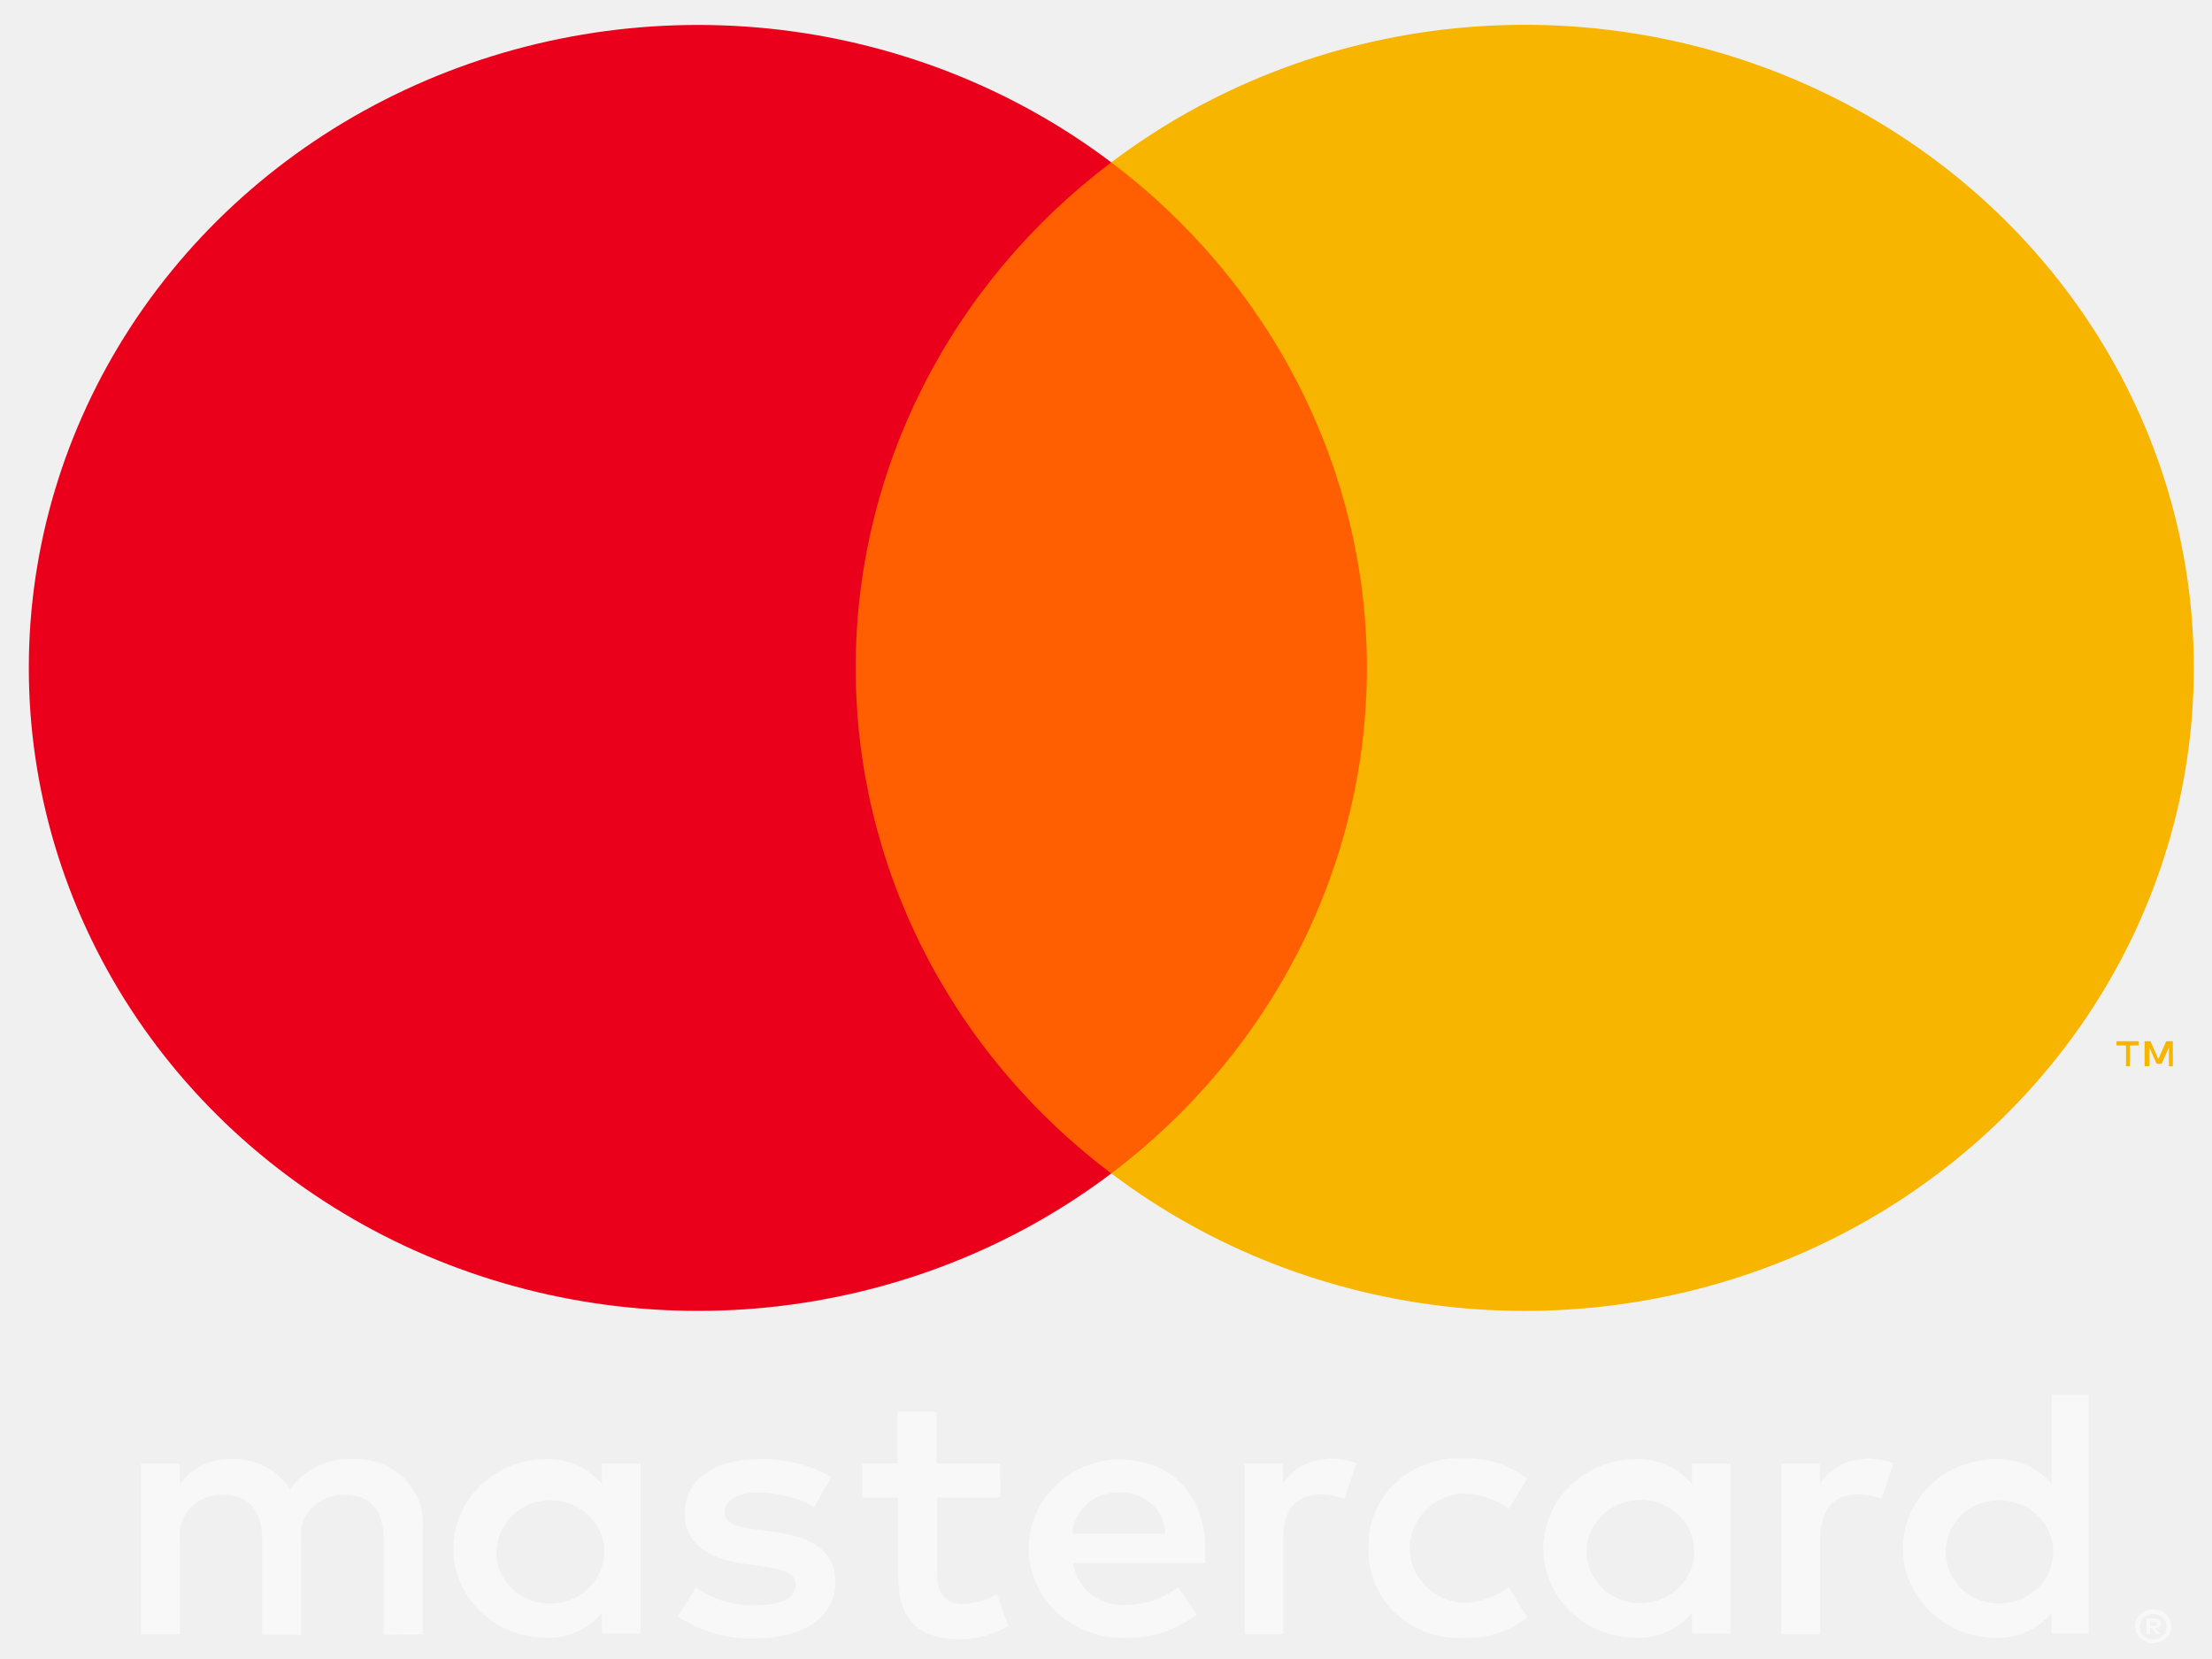
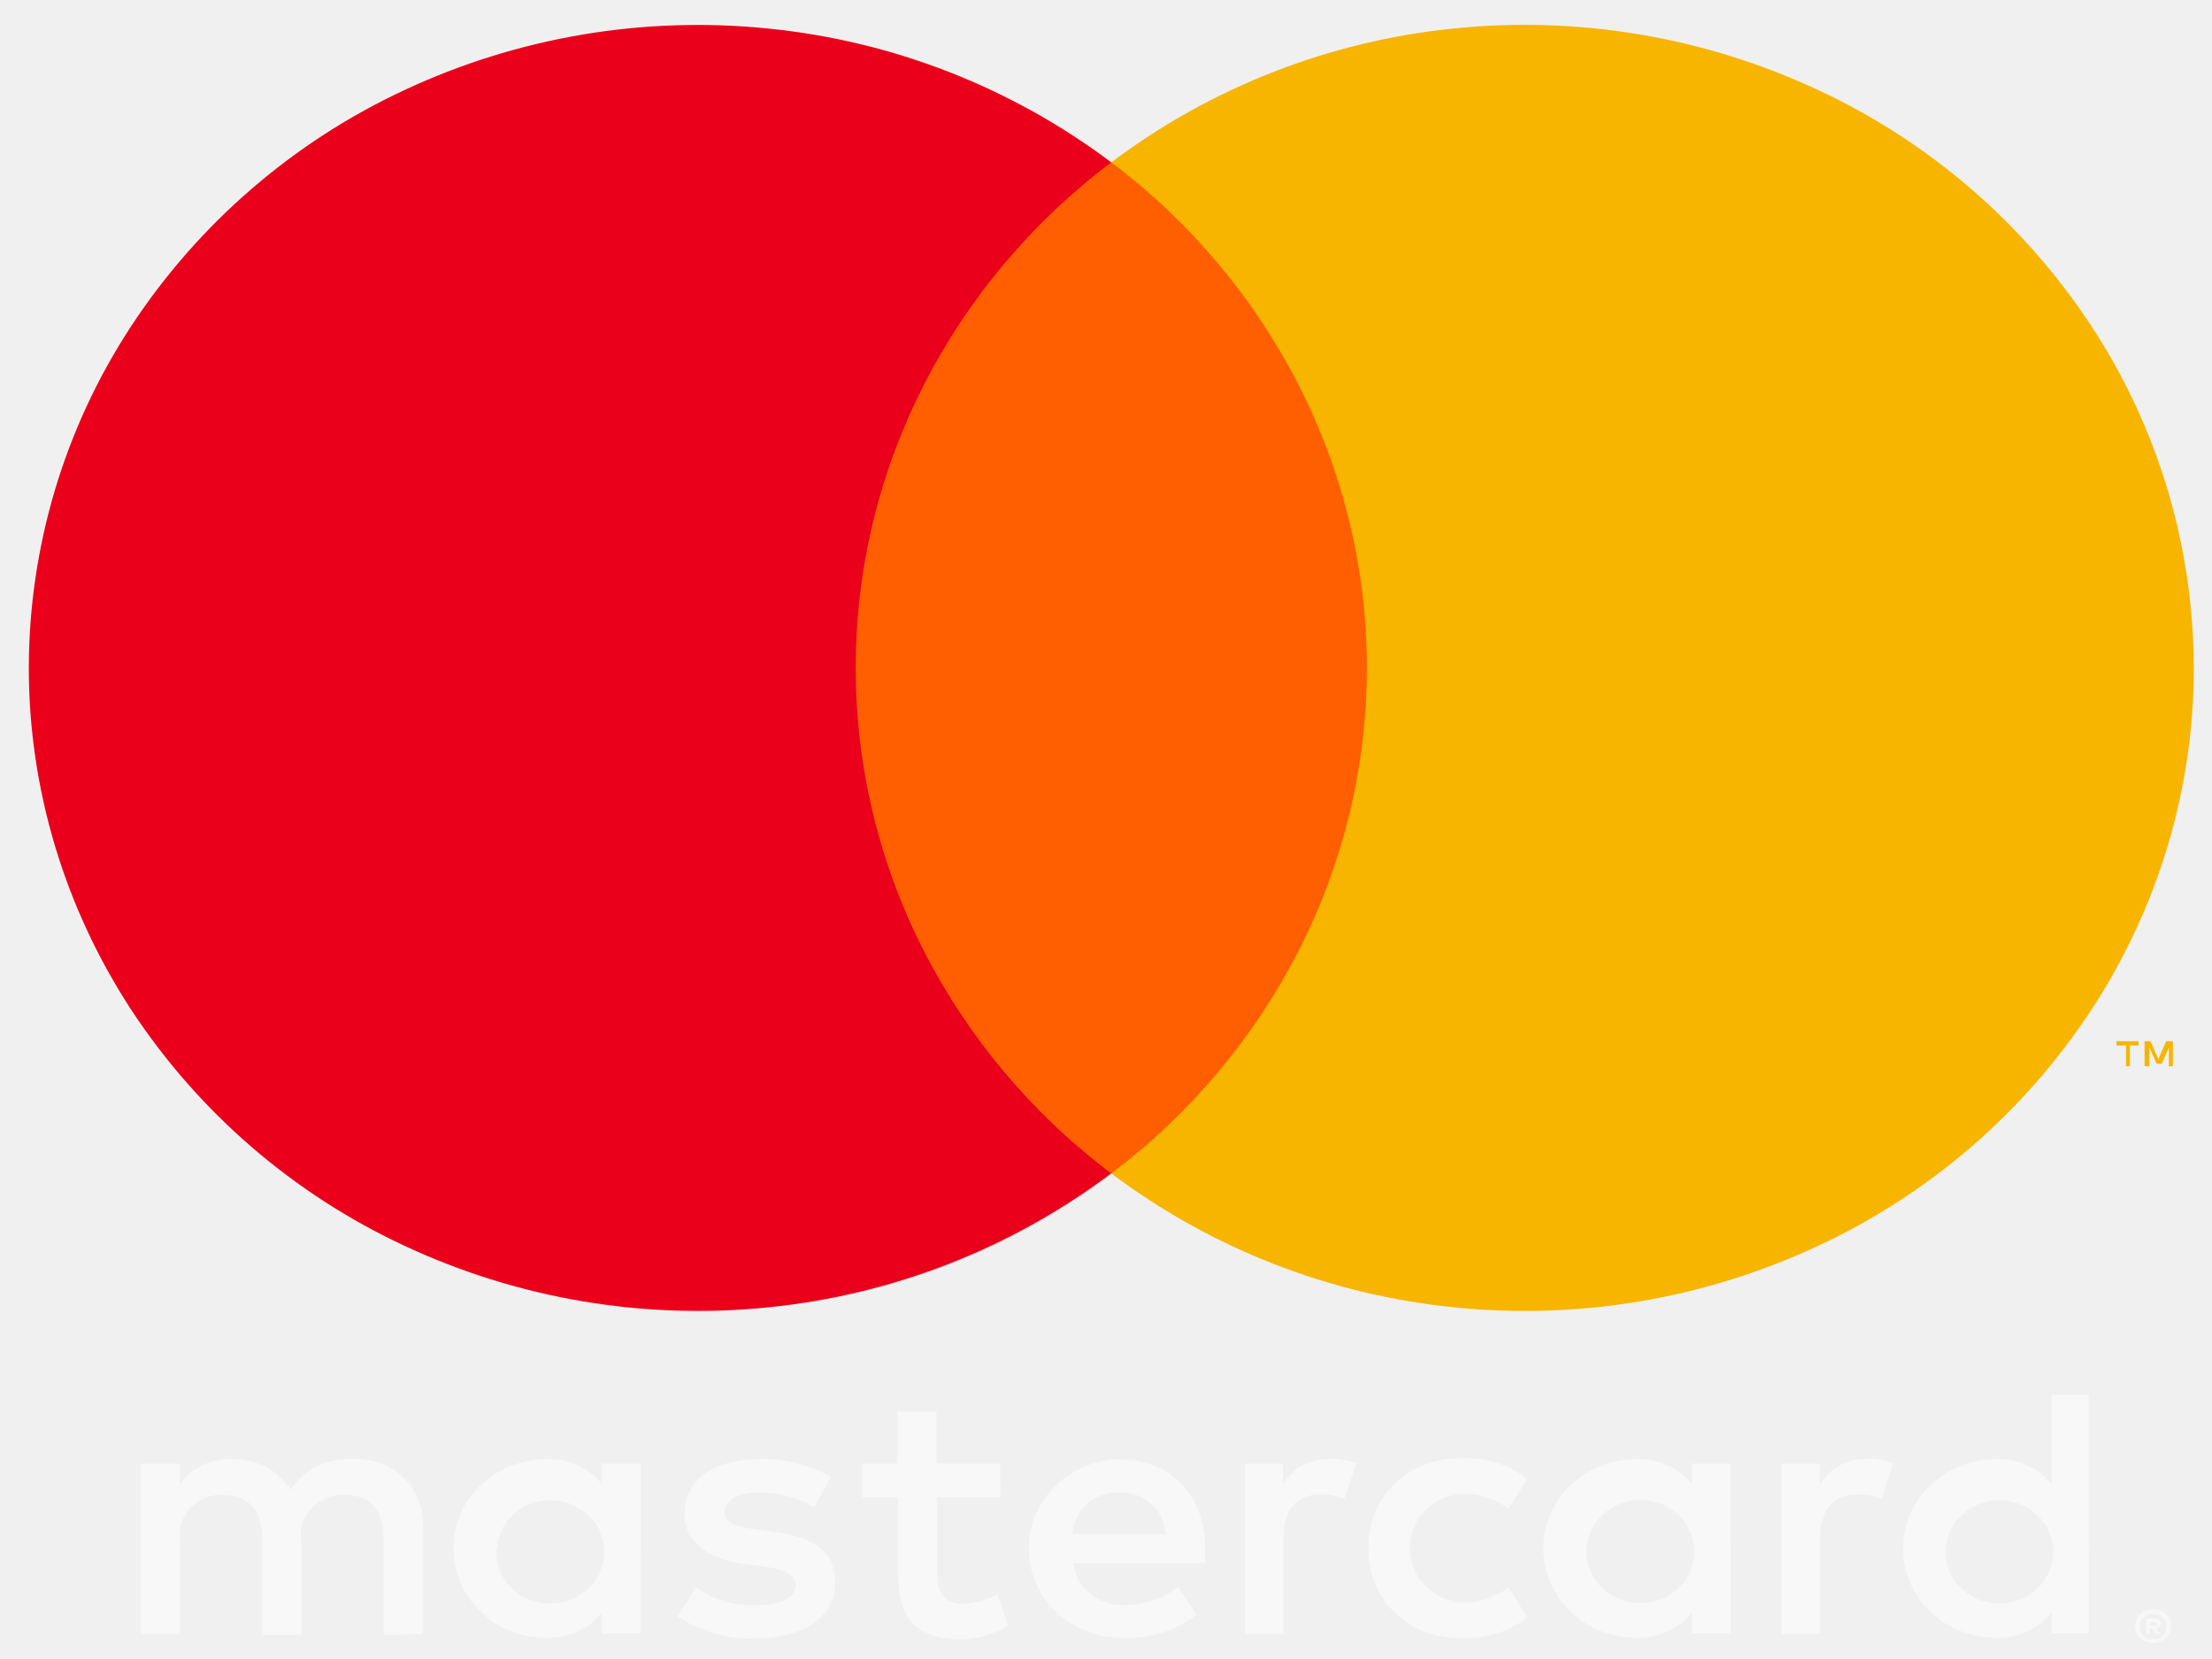
- <svg xmlns="http://www.w3.org/2000/svg" width="40" height="30" viewBox="0 0 40 30" fill="none">
-   <path d="M7.643 29.551V27.614C7.655 27.451 7.631 27.287 7.572 27.134C7.512 26.981 7.42 26.842 7.3 26.725C7.181 26.609 7.037 26.519 6.878 26.46C6.719 26.402 6.55 26.377 6.38 26.386C6.158 26.372 5.936 26.416 5.737 26.512C5.539 26.609 5.371 26.755 5.251 26.935C5.141 26.761 4.985 26.617 4.798 26.521C4.611 26.424 4.401 26.378 4.189 26.386C4.004 26.377 3.82 26.415 3.655 26.495C3.49 26.576 3.349 26.696 3.248 26.845V26.464H2.549V29.551H3.255V27.853C3.24 27.747 3.249 27.64 3.282 27.538C3.315 27.436 3.372 27.343 3.447 27.265C3.522 27.186 3.614 27.125 3.717 27.084C3.82 27.044 3.93 27.026 4.041 27.032C4.505 27.032 4.74 27.323 4.74 27.846V29.564H5.446V27.853C5.431 27.747 5.441 27.64 5.475 27.538C5.508 27.437 5.564 27.344 5.639 27.266C5.714 27.188 5.806 27.126 5.909 27.086C6.011 27.045 6.121 27.027 6.232 27.032C6.709 27.032 6.938 27.323 6.938 27.846V29.564L7.643 29.551ZM18.085 26.464H16.936V25.527H16.23V26.464H15.591V27.078H16.243V28.499C16.243 29.215 16.532 29.642 17.359 29.642C17.668 29.643 17.971 29.56 18.233 29.403L18.031 28.828C17.844 28.935 17.631 28.995 17.413 29.002C17.077 29.002 16.949 28.796 16.949 28.486V27.078H18.091L18.085 26.464ZM24.047 26.386C23.876 26.381 23.707 26.421 23.558 26.5C23.409 26.58 23.285 26.697 23.2 26.838V26.464H22.507V29.551H23.206V27.82C23.206 27.31 23.435 27.026 23.878 27.026C24.028 27.024 24.176 27.05 24.315 27.103L24.53 26.457C24.371 26.402 24.203 26.374 24.033 26.373L24.047 26.386ZM15.033 26.709C14.638 26.483 14.183 26.371 13.723 26.386C12.909 26.386 12.379 26.761 12.379 27.375C12.379 27.878 12.768 28.189 13.488 28.285L13.824 28.331C14.207 28.382 14.388 28.479 14.388 28.654C14.388 28.893 14.133 29.028 13.656 29.028C13.272 29.039 12.895 28.925 12.587 28.705L12.251 29.229C12.658 29.502 13.146 29.642 13.642 29.629C14.57 29.629 15.107 29.209 15.107 28.621C15.107 28.034 14.684 27.794 13.985 27.698L13.649 27.652C13.346 27.614 13.104 27.555 13.104 27.349C13.104 27.142 13.333 26.987 13.716 26.987C14.07 26.991 14.417 27.082 14.724 27.252L15.033 26.709ZM33.755 26.386C33.585 26.381 33.416 26.421 33.267 26.5C33.118 26.58 32.994 26.697 32.908 26.838V26.464H32.216V29.551H32.915V27.82C32.915 27.31 33.144 27.026 33.587 27.026C33.737 27.024 33.885 27.05 34.024 27.103L34.239 26.457C34.08 26.402 33.911 26.374 33.742 26.373L33.755 26.386ZM24.749 28.001C24.741 28.218 24.779 28.434 24.863 28.636C24.947 28.838 25.073 29.02 25.235 29.172C25.396 29.325 25.588 29.442 25.8 29.519C26.011 29.595 26.237 29.628 26.463 29.616C26.882 29.637 27.295 29.505 27.619 29.248L27.283 28.705C27.041 28.882 26.746 28.98 26.443 28.983C26.184 28.963 25.943 28.85 25.767 28.667C25.592 28.484 25.494 28.244 25.494 27.995C25.494 27.746 25.592 27.506 25.767 27.323C25.943 27.139 26.184 27.026 26.443 27.006C26.746 27.01 27.041 27.107 27.283 27.284L27.619 26.742C27.295 26.484 26.882 26.353 26.463 26.373C26.237 26.361 26.011 26.394 25.8 26.471C25.588 26.547 25.396 26.665 25.235 26.817C25.073 26.969 24.947 27.152 24.863 27.353C24.779 27.555 24.741 27.771 24.749 27.988V28.001ZM31.295 28.001V26.464H30.596V26.838C30.477 26.692 30.324 26.574 30.149 26.495C29.974 26.417 29.781 26.38 29.588 26.386C29.142 26.386 28.715 26.556 28.4 26.859C28.085 27.162 27.908 27.573 27.908 28.001C27.908 28.43 28.085 28.84 28.4 29.143C28.715 29.446 29.142 29.616 29.588 29.616C29.781 29.623 29.974 29.585 30.149 29.507C30.324 29.428 30.477 29.311 30.596 29.164V29.538H31.295V28.001ZM28.694 28.001C28.705 27.819 28.771 27.645 28.885 27.499C28.998 27.353 29.153 27.242 29.331 27.179C29.509 27.117 29.702 27.106 29.886 27.148C30.071 27.189 30.238 27.282 30.369 27.414C30.499 27.546 30.586 27.712 30.62 27.891C30.653 28.07 30.631 28.255 30.557 28.423C30.483 28.59 30.359 28.733 30.201 28.834C30.043 28.934 29.858 28.988 29.669 28.989C29.536 28.991 29.404 28.966 29.281 28.916C29.159 28.867 29.048 28.793 28.956 28.7C28.865 28.607 28.794 28.497 28.749 28.377C28.704 28.257 28.685 28.129 28.694 28.001ZM20.259 26.386C19.813 26.392 19.389 26.568 19.078 26.875C18.767 27.182 18.596 27.596 18.602 28.024C18.609 28.452 18.792 28.86 19.111 29.159C19.431 29.458 19.86 29.622 20.306 29.616C20.79 29.64 21.265 29.49 21.64 29.196L21.304 28.699C21.039 28.903 20.71 29.017 20.37 29.022C20.139 29.041 19.909 28.973 19.73 28.831C19.55 28.69 19.435 28.488 19.409 28.266H21.795C21.795 28.182 21.795 28.098 21.795 28.008C21.795 27.039 21.17 26.393 20.269 26.393L20.259 26.386ZM20.259 26.987C20.364 26.985 20.468 27.003 20.565 27.039C20.663 27.076 20.752 27.13 20.827 27.2C20.903 27.269 20.963 27.353 21.005 27.445C21.047 27.537 21.07 27.636 21.072 27.736H19.392C19.404 27.529 19.5 27.334 19.66 27.195C19.82 27.054 20.03 26.98 20.246 26.987H20.259ZM37.771 28.008V25.224H37.099V26.838C36.98 26.692 36.827 26.574 36.652 26.495C36.476 26.417 36.284 26.38 36.091 26.386C35.645 26.386 35.218 26.556 34.903 26.859C34.587 27.162 34.41 27.573 34.41 28.001C34.41 28.43 34.587 28.84 34.903 29.143C35.218 29.446 35.645 29.616 36.091 29.616C36.284 29.623 36.476 29.585 36.652 29.507C36.827 29.428 36.98 29.311 37.099 29.164V29.538H37.771V28.008ZM38.937 29.102C38.981 29.102 39.024 29.11 39.065 29.125C39.103 29.14 39.139 29.162 39.169 29.19C39.199 29.218 39.222 29.25 39.24 29.287C39.257 29.324 39.266 29.365 39.266 29.406C39.266 29.447 39.257 29.488 39.24 29.526C39.222 29.562 39.199 29.595 39.169 29.622C39.139 29.65 39.103 29.672 39.065 29.687C39.025 29.704 38.981 29.713 38.937 29.713C38.873 29.712 38.811 29.695 38.758 29.661C38.704 29.628 38.661 29.581 38.635 29.526C38.618 29.488 38.609 29.447 38.609 29.406C38.609 29.365 38.618 29.324 38.635 29.287C38.652 29.25 38.676 29.218 38.705 29.19C38.736 29.162 38.771 29.14 38.809 29.125C38.853 29.108 38.9 29.101 38.947 29.102H38.937ZM38.937 29.648C38.971 29.648 39.004 29.642 39.035 29.629C39.064 29.616 39.09 29.599 39.112 29.577C39.154 29.533 39.177 29.476 39.177 29.416C39.177 29.356 39.154 29.298 39.112 29.254C39.09 29.233 39.064 29.215 39.035 29.203C39.004 29.19 38.971 29.183 38.937 29.183C38.904 29.183 38.871 29.19 38.84 29.203C38.809 29.215 38.782 29.232 38.759 29.254C38.717 29.298 38.694 29.356 38.694 29.416C38.694 29.476 38.717 29.533 38.759 29.577C38.782 29.599 38.81 29.617 38.84 29.629C38.874 29.643 38.91 29.65 38.947 29.648H38.937ZM38.957 29.264C38.989 29.262 39.02 29.272 39.045 29.29C39.055 29.298 39.063 29.308 39.068 29.32C39.074 29.332 39.076 29.345 39.075 29.358C39.075 29.368 39.074 29.379 39.07 29.389C39.066 29.399 39.059 29.408 39.051 29.416C39.032 29.433 39.007 29.443 38.981 29.445L39.078 29.551H39.001L38.91 29.445H38.88V29.551H38.816V29.267L38.957 29.264ZM38.883 29.319V29.396H38.957C38.971 29.4 38.984 29.4 38.998 29.396C39 29.392 39.001 29.387 39.001 29.382C39.001 29.377 39 29.372 38.998 29.367C39 29.363 39.001 29.358 39.001 29.353C39.001 29.348 39 29.343 38.998 29.338C38.984 29.334 38.971 29.334 38.957 29.338L38.883 29.319ZM35.187 28.008C35.198 27.826 35.264 27.651 35.377 27.505C35.49 27.359 35.645 27.248 35.823 27.186C36.001 27.123 36.194 27.112 36.379 27.154C36.563 27.196 36.731 27.288 36.861 27.421C36.992 27.553 37.079 27.718 37.112 27.898C37.146 28.077 37.124 28.262 37.05 28.429C36.975 28.596 36.851 28.739 36.694 28.84C36.536 28.941 36.351 28.995 36.161 28.996C36.028 28.997 35.896 28.973 35.774 28.923C35.651 28.873 35.541 28.799 35.449 28.707C35.358 28.614 35.287 28.504 35.242 28.384C35.197 28.263 35.178 28.135 35.187 28.008ZM11.585 28.008V26.464H10.886V26.838C10.768 26.692 10.614 26.574 10.439 26.495C10.264 26.417 10.072 26.38 9.878 26.386C9.433 26.386 9.005 26.556 8.69 26.859C8.375 27.162 8.198 27.573 8.198 28.001C8.198 28.43 8.375 28.84 8.69 29.143C9.005 29.446 9.433 29.616 9.878 29.616C10.072 29.623 10.264 29.585 10.439 29.507C10.614 29.428 10.768 29.311 10.886 29.164V29.538H11.585V28.008ZM8.984 28.008C8.995 27.826 9.062 27.651 9.175 27.505C9.288 27.359 9.443 27.248 9.621 27.186C9.799 27.123 9.992 27.112 10.176 27.154C10.361 27.196 10.528 27.288 10.659 27.421C10.789 27.553 10.876 27.718 10.91 27.898C10.943 28.077 10.921 28.262 10.847 28.429C10.773 28.596 10.649 28.739 10.491 28.84C10.333 28.941 10.148 28.995 9.959 28.996C9.825 28.998 9.693 28.974 9.569 28.925C9.446 28.875 9.334 28.802 9.242 28.709C9.15 28.616 9.079 28.506 9.033 28.385C8.988 28.264 8.969 28.136 8.978 28.008H8.984Z" fill="white" fill-opacity="0.5" />
-   <path d="M25.389 2.936H14.803V21.219H25.389V2.936Z" fill="#FF5F00" />
-   <path d="M15.474 12.08C15.472 10.319 15.887 8.58 16.688 6.996C17.488 5.412 18.654 4.024 20.095 2.936C18.31 1.588 16.167 0.75 13.91 0.517C11.653 0.285 9.373 0.667 7.332 1.621C5.29 2.574 3.569 4.06 2.364 5.91C1.16 7.759 0.521 9.897 0.521 12.078C0.521 14.26 1.16 16.397 2.364 18.247C3.569 20.096 5.29 21.582 7.332 22.536C9.373 23.489 11.653 23.871 13.91 23.639C16.167 23.406 18.31 22.568 20.095 21.22C18.654 20.133 17.489 18.745 16.689 17.162C15.888 15.578 15.473 13.84 15.474 12.08Z" fill="#EB001B" />
-   <path d="M39.671 12.079C39.671 14.261 39.032 16.398 37.828 18.248C36.623 20.097 34.902 21.583 32.86 22.537C30.818 23.49 28.538 23.872 26.281 23.639C24.024 23.406 21.88 22.567 20.096 21.219C21.536 20.131 22.701 18.743 23.501 17.159C24.302 15.576 24.718 13.838 24.718 12.077C24.718 10.317 24.302 8.579 23.501 6.995C22.701 5.412 21.536 4.024 20.096 2.936C21.88 1.587 24.024 0.748 26.281 0.515C28.538 0.282 30.818 0.664 32.86 1.618C34.902 2.571 36.623 4.058 37.828 5.907C39.032 7.756 39.671 9.894 39.671 12.076V12.079Z" fill="#F7B500" />
-   <path d="M38.515 19.281V18.906H38.673V18.829H38.273V18.906H38.445V19.281H38.515ZM39.292 19.281V18.829H39.171L39.03 19.152L38.888 18.829H38.781V19.281H38.868V18.942L38.999 19.236H39.09L39.221 18.942V19.284L39.292 19.281Z" fill="#F7B500" />
+ <svg xmlns="http://www.w3.org/2000/svg" width="40" height="30" fill="none">
+   <path d="M7.643 29.551v-1.937a1.108 1.108 0 00-.071-.48 1.146 1.146 0 00-.272-.409 1.203 1.203 0 00-.422-.265 1.243 1.243 0 00-.498-.074 1.286 1.286 0 00-.643.127 1.227 1.227 0 00-.486.422 1.16 1.16 0 00-.453-.414 1.219 1.219 0 00-.61-.135 1.097 1.097 0 00-.533.11c-.165.08-.306.2-.407.349v-.381h-.7v3.087h.707v-1.698a.696.696 0 01.192-.588.78.78 0 01.594-.232c.464 0 .699.29.699.813v1.718h.706v-1.711a.7.7 0 01.193-.587.782.782 0 01.593-.233c.477 0 .706.29.706.813v1.718l.705-.013zm10.442-3.087h-1.15v-.937h-.705v.937h-.639v.614h.652v1.42c0 .717.29 1.144 1.116 1.144a1.69 1.69 0 00.874-.24l-.202-.574a1.33 1.33 0 01-.618.174c-.336 0-.464-.206-.464-.516v-1.409h1.142l-.006-.613zm5.962-.078a.98.98 0 00-.489.114.931.931 0 00-.358.338v-.374h-.693v3.087h.7v-1.73c0-.511.228-.795.671-.795.15-.002.298.024.437.077l.215-.646a1.55 1.55 0 00-.497-.084l.014.013zm-9.014.323a2.48 2.48 0 00-1.31-.323c-.814 0-1.345.375-1.345.989 0 .503.39.814 1.11.91l.336.046c.383.051.564.148.564.323 0 .239-.255.374-.732.374-.384.01-.76-.103-1.07-.323l-.335.524c.407.273.895.413 1.391.4.928 0 1.465-.42 1.465-1.008 0-.587-.423-.826-1.122-.923l-.336-.046c-.303-.038-.545-.097-.545-.303 0-.207.229-.362.612-.362.354.004.701.095 1.008.265l.31-.543zm18.722-.323a.98.98 0 00-.488.114.931.931 0 00-.359.338v-.374h-.692v3.087h.699v-1.73c0-.511.229-.795.672-.795.15-.002.298.024.437.077l.215-.646a1.55 1.55 0 00-.497-.084l.013.013zm-9.006 1.615c-.008.217.03.433.114.635s.21.384.372.537c.16.152.353.27.565.346.211.076.437.11.663.097.42.02.832-.11 1.156-.368l-.336-.543a1.449 1.449 0 01-.84.278 1.05 1.05 0 01-.676-.316.97.97 0 01-.273-.672c0-.25.098-.49.273-.672.176-.184.417-.297.676-.317.303.004.598.101.84.278l.336-.542a1.725 1.725 0 00-1.156-.369 1.683 1.683 0 00-.663.098 1.632 1.632 0 00-.565.346 1.556 1.556 0 00-.372.536 1.505 1.505 0 00-.114.635v.013zm6.546 0v-1.537h-.699v.375a1.212 1.212 0 00-.447-.343 1.263 1.263 0 00-.56-.11c-.447 0-.874.17-1.19.473a1.584 1.584 0 00-.491 1.142c0 .428.177.84.492 1.142.315.303.742.473 1.188.473.193.007.386-.03.56-.11.176-.078.33-.195.448-.342v.374h.7v-1.537zm-2.6 0a.911.911 0 01.19-.502.968.968 0 01.446-.32c.178-.062.37-.073.555-.031a.982.982 0 01.483.266.92.92 0 01.25.477.9.9 0 01-.062.532.943.943 0 01-.356.41 1 1 0 01-.532.157.999.999 0 01-.713-.29.895.895 0 01-.262-.699zm-8.436-1.615a1.71 1.71 0 00-1.181.49c-.31.306-.482.72-.476 1.148.007.428.19.836.51 1.135.319.299.748.463 1.194.457.484.024.96-.126 1.334-.42l-.336-.497a1.568 1.568 0 01-.934.323.915.915 0 01-.64-.19.847.847 0 01-.321-.566h2.386v-.258c0-.97-.625-1.615-1.526-1.615l-.01-.007zm0 .601a.824.824 0 01.568.213.765.765 0 01.245.536h-1.68a.782.782 0 01.268-.541c.16-.14.37-.215.586-.208h.013zm17.512 1.02v-2.783H37.1v1.614a1.213 1.213 0 00-.447-.343 1.263 1.263 0 00-.561-.109c-.446 0-.873.17-1.188.473a1.584 1.584 0 00-.492 1.142c0 .428.176.84.492 1.142.315.303.742.473 1.188.473.193.007.385-.03.56-.11.176-.078.33-.195.448-.342v.374h.672v-1.53zm1.166 1.095a.34.34 0 01.232.087.32.32 0 01.07.098.29.29 0 01-.07.335.339.339 0 01-.104.065.328.328 0 01-.128.026.345.345 0 01-.18-.052.292.292 0 01-.052-.472.34.34 0 01.242-.087h-.01zm0 .546a.249.249 0 00.175-.07.234.234 0 000-.324.25.25 0 00-.272-.051.246.246 0 00-.08.051.234.234 0 000 .323.258.258 0 00.188.071h-.01zm.02-.384a.138.138 0 01.088.026.078.078 0 01.03.068.075.075 0 01-.023.058.12.12 0 01-.071.029l.097.106h-.077l-.09-.106h-.03v.106h-.065v-.284l.141-.003zm-.074.055v.077h.074a.073.073 0 00.04 0 .03.03 0 000-.029.03.03 0 000-.029.073.073 0 00-.04 0l-.074-.02zm-3.696-1.311a.91.91 0 01.19-.503.97.97 0 01.446-.32c.178-.062.371-.073.556-.031a.981.981 0 01.482.267.9.9 0 01.188 1.009.943.943 0 01-.355.41.999.999 0 01-.533.156.998.998 0 01-.712-.29.893.893 0 01-.262-.7zm-23.602 0v-1.544h-.699v.375a1.212 1.212 0 00-.447-.343 1.263 1.263 0 00-.56-.11c-.446 0-.874.17-1.189.473a1.584 1.584 0 00-.492 1.142c0 .428.177.84.492 1.142.315.303.743.473 1.188.473a1.24 1.24 0 001.008-.452v.374h.7v-1.53zm-2.6 0a.911.911 0 01.19-.503.97.97 0 01.446-.32c.178-.062.371-.073.555-.031a.981.981 0 01.483.267.9.9 0 01.188 1.009.943.943 0 01-.356.41 1 1 0 01-.532.156.997.997 0 01-.717-.287.894.894 0 01-.265-.701h.007z" fill="#fff" fill-opacity=".5" />
+   <path d="M25.389 2.936H14.803v18.283h10.586V2.936z" fill="#FF5F00" />
+   <path d="M15.474 12.08c-.002-1.761.413-3.5 1.214-5.084a11.707 11.707 0 013.407-4.06A12.37 12.37 0 0013.91.518 12.528 12.528 0 007.332 1.62a11.947 11.947 0 00-4.968 4.29 11.295 11.295 0 00-1.843 6.168c0 2.182.64 4.32 1.843 6.169a11.947 11.947 0 004.968 4.289 12.528 12.528 0 006.578 1.103 12.37 12.37 0 006.185-2.42 11.707 11.707 0 01-3.406-4.058 11.234 11.234 0 01-1.215-5.081z" fill="#EB001B" />
+   <path d="M39.671 12.079c0 2.182-.639 4.32-1.843 6.169a11.947 11.947 0 01-4.968 4.289 12.527 12.527 0 01-6.58 1.102 12.37 12.37 0 01-6.184-2.42 11.726 11.726 0 003.405-4.06 11.254 11.254 0 001.217-5.082c0-1.76-.416-3.498-1.217-5.082a11.726 11.726 0 00-3.405-4.06A12.37 12.37 0 0126.28.516a12.528 12.528 0 016.579 1.103 11.947 11.947 0 014.968 4.289 11.295 11.295 0 011.843 6.169v.003zm-1.156 7.202v-.375h.158v-.077h-.4v.077h.172v.375h.07zm.777 0v-.452h-.121l-.141.323-.142-.323h-.107v.452h.087v-.34l.131.295h.091l.131-.294v.342l.07-.003z" fill="#F7B500" />
</svg>
